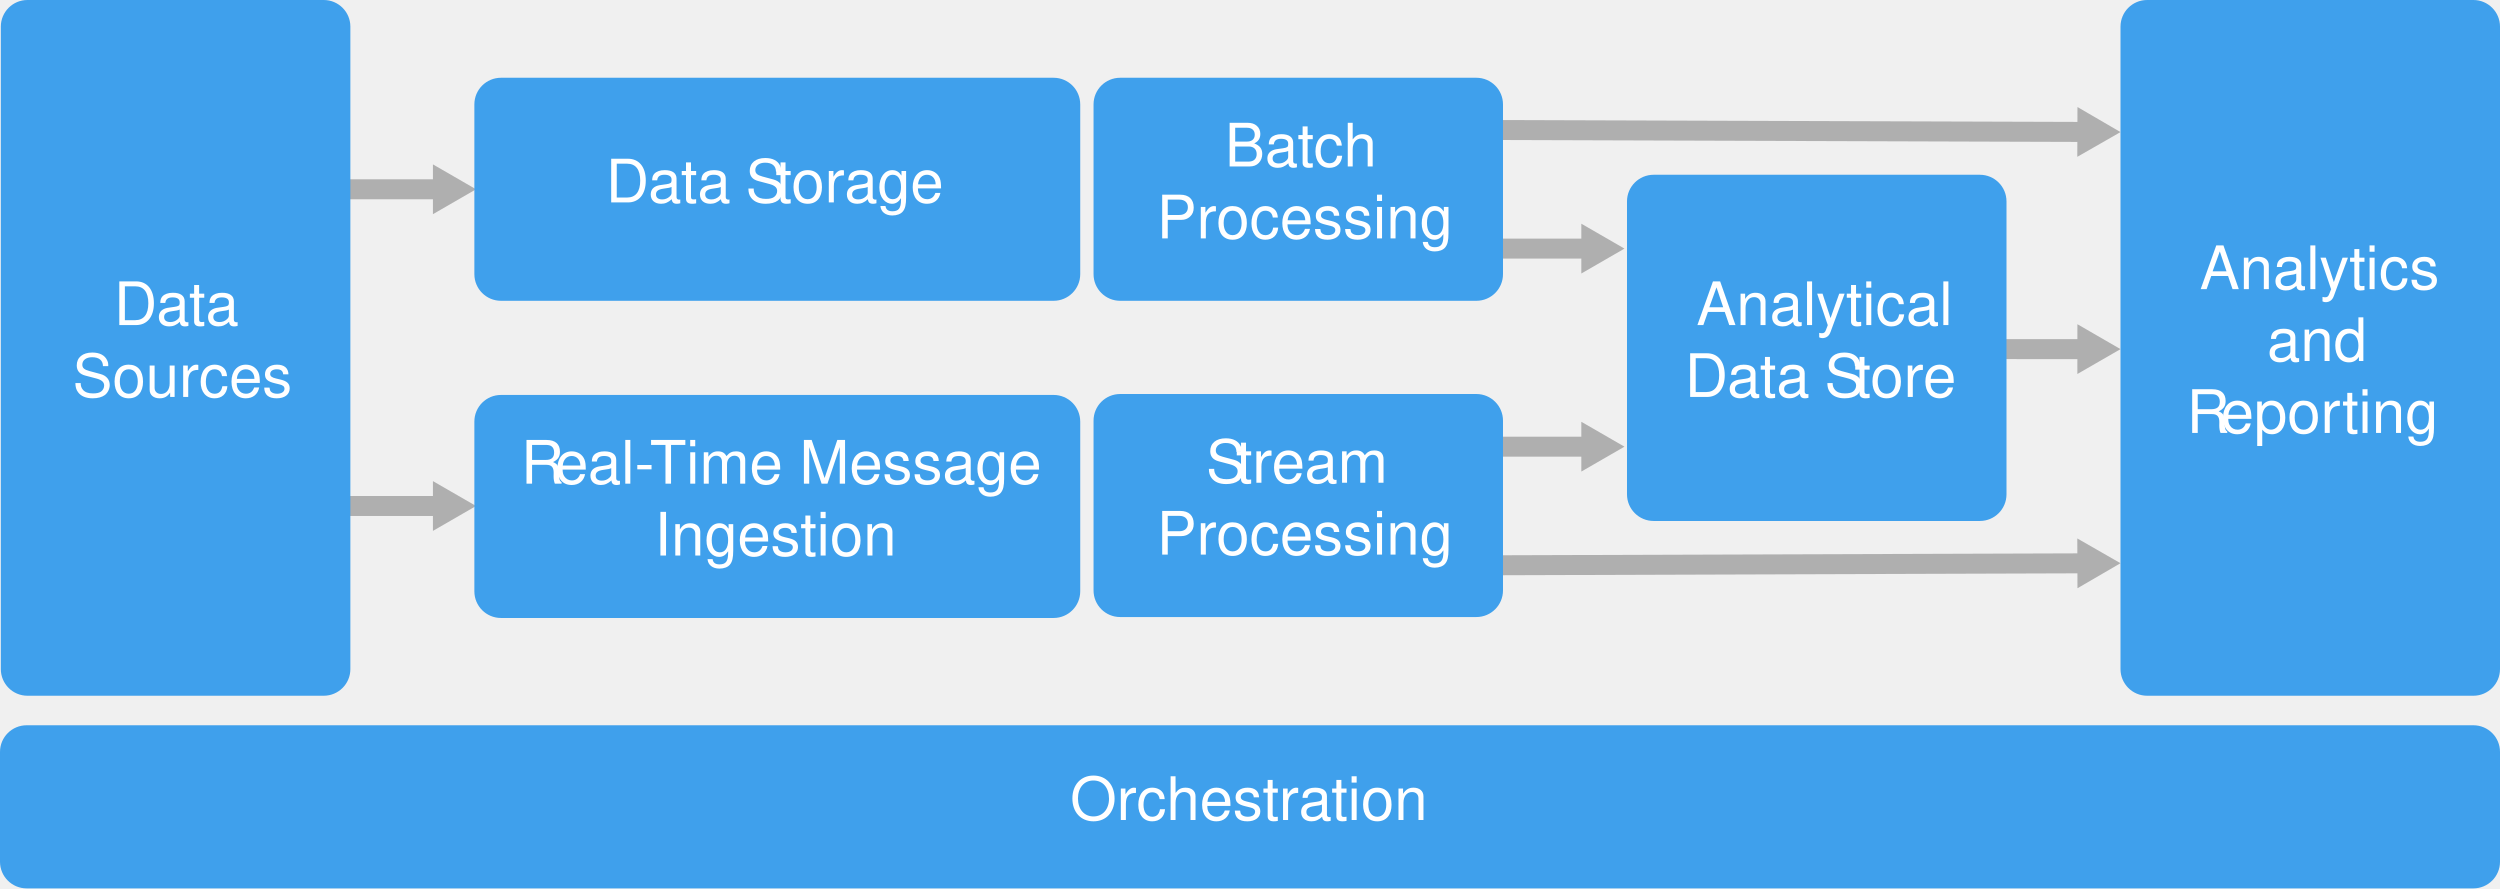
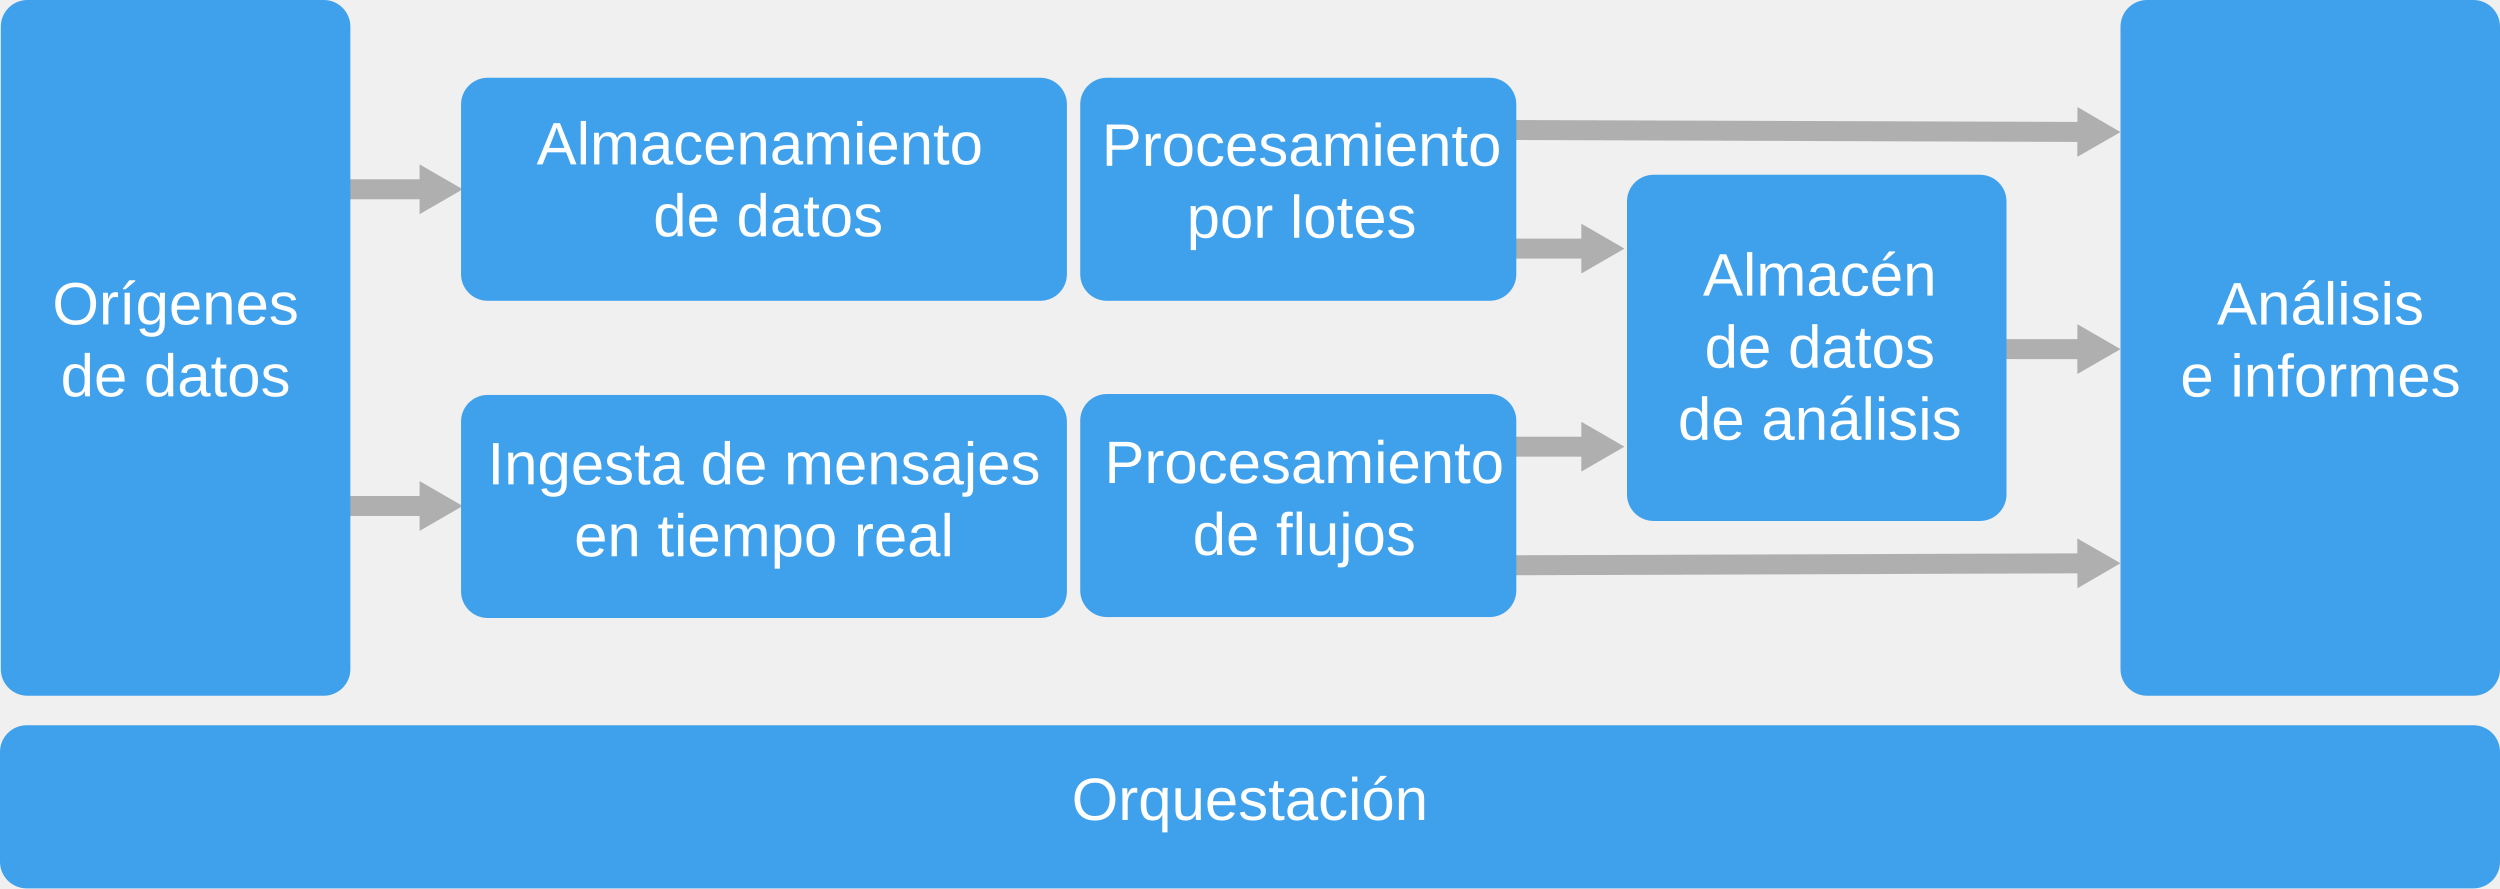
- <svg xmlns="http://www.w3.org/2000/svg" id="Layer_1" data-name="Layer 1" width="751" height="266.87" viewBox="0 0 751 266.87">
+ <svg xmlns="http://www.w3.org/2000/svg" viewBox="0 0 751 266.87">
  <defs>
-     <style>text{font-family:segoe-ui_normal,Segoe UI,Segoe,Segoe WP,Helvetica Neue,Helvetica,sans-serif;}.cls-1{fill:none;stroke:#afafaf;stroke-miterlimit:10;stroke-width:6px;}.cls-2{fill:#afafaf;}.cls-3{fill:#3fa0ec;}.cls-4{font-size:18px;fill:#fff;}.cls-5{letter-spacing:-0.03em;}.cls-6{letter-spacing:-0.03em;}</style>
+     <style>.cls-1{fill:none;stroke:#afafaf;stroke-miterlimit:10;stroke-width:6px;}.cls-2{fill:#afafaf;}.cls-3{fill:#3fa0ec;}.cls-4{font-size:18px;}.cls-4,.cls-5{fill:#fff;font-family:ArialMT, Arial;}.cls-5{font-size:18.04px;}</style>
  </defs>
-   <line class="cls-1" x1="102" y1="152" x2="132.24" y2="152" />
-   <polygon class="cls-2" points="130.05 159.48 143 152 130.05 144.52 130.05 159.48" />
-   <line class="cls-1" x1="105" y1="56.86" x2="132.24" y2="56.86" />
-   <polygon class="cls-2" points="130.05 64.34 143 56.86 130.05 49.38 130.05 64.34" />
-   <line class="cls-1" x1="596" y1="104.87" x2="626.23" y2="104.88" />
-   <polygon class="cls-2" points="624.04 112.35 637 104.88 624.05 97.39 624.04 112.35" />
-   <line class="cls-1" x1="446" y1="169.82" x2="626.24" y2="169.22" />
-   <polygon class="cls-2" points="624.07 176.71 637 169.19 624.02 161.75 624.07 176.71" />
-   <line class="cls-1" x1="451" y1="134.18" x2="477.22" y2="134.18" />
-   <polygon class="cls-2" points="475.03 141.66 487.99 134.18 475.03 126.7 475.03 141.66" />
-   <line class="cls-1" x1="446" y1="39.05" x2="626.24" y2="39.64" />
-   <polygon class="cls-2" points="624.02 47.11 637 39.68 624.07 32.15 624.02 47.11" />
-   <line class="cls-1" x1="451" y1="74.68" x2="477.22" y2="74.68" />
-   <polygon class="cls-2" points="475.03 82.16 487.99 74.68 475.03 67.2 475.03 82.16" />
-   <rect class="cls-3" x="142.5" y="118.64" width="182" height="67" rx="8" ry="8" />
-   <text class="cls-4" transform="translate(156.49 145.29)">
-     <tspan class="cls-5">R</tspan>
-     <tspan x="10.24" y="0">eal-Time Message</tspan>
-     <tspan x="40.1" y="21.6">Ingestion</tspan>
-   </text>
-   <rect class="cls-3" x="328.5" y="118.36" width="123" height="67" rx="8" ry="8" />
-   <text class="cls-4" transform="translate(362.29 145.01)">
-     <tspan class="cls-6">S</tspan>
-     <tspan x="8.98" y="0">tream</tspan>
-     <tspan x="-14.81" y="21.6">Processing</tspan>
-   </text>
-   <rect class="cls-3" x="328.5" y="23.36" width="123" height="67" rx="8" ry="8" />
-   <text class="cls-4" transform="translate(367.96 50.01)">Batch<tspan x="-20.48" y="21.6">Processing</tspan>
-   </text>
-   <rect class="cls-3" x="142.5" y="23.36" width="182" height="67" rx="8" ry="8" />
-   <text class="cls-4" transform="translate(181.99 60.81)">Data <tspan class="cls-6" x="41.97" y="0">S</tspan>
-     <tspan x="50.95" y="0">torage</tspan>
-   </text>
-   <rect class="cls-3" x="637" width="114" height="209" rx="8" ry="8" />
-   <text class="cls-4" transform="translate(660.78 86.85)">Analytics<tspan x="20.25" y="21.6">and</tspan>
-     <tspan class="cls-5" x="-3.92" y="43.2">R</tspan>
-     <tspan x="6.31" y="43.2">eporting</tspan>
-   </text>
-   <rect class="cls-3" x="0.25" width="105" height="209" rx="8" ry="8" />
-   <text class="cls-4" transform="translate(34.23 97.65)">Data<tspan x="-12.44" y="21.6">Sources</tspan>
-   </text>
-   <rect class="cls-3" y="217.87" width="751" height="49" rx="8" ry="8" />
-   <text class="cls-4" transform="translate(321.46 246.32)">Orchestration</text>
-   <rect class="cls-3" x="488.75" y="52.5" width="114" height="104" rx="8" ry="8" />
-   <text class="cls-4" transform="translate(509.59 97.65)">Analytical<tspan x="-3.48" y="21.6">Data </tspan>
-     <tspan class="cls-6" x="38.49" y="21.6">S</tspan>
-     <tspan x="47.47" y="21.6">tore</tspan>
-   </text>
+   <g id="Shapes">
+     <line class="cls-1" x1="102" y1="152" x2="128.24" y2="152" />
+     <polygon class="cls-2" points="126.05 159.48 139 152 126.05 144.52 126.05 159.48" />
+     <line class="cls-1" x1="105" y1="56.86" x2="128.24" y2="56.86" />
+     <polygon class="cls-2" points="126.05 64.34 139 56.86 126.05 49.38 126.05 64.34" />
+     <line class="cls-1" x1="596" y1="104.87" x2="626.23" y2="104.88" />
+     <polygon class="cls-2" points="624.04 112.35 637 104.88 624.05 97.39 624.04 112.35" />
+     <line class="cls-1" x1="450" y1="169.82" x2="626.24" y2="169.22" />
+     <polygon class="cls-2" points="624.07 176.71 637 169.19 624.02 161.75 624.07 176.71" />
+     <line class="cls-1" x1="455" y1="134.18" x2="477.22" y2="134.18" />
+     <polygon class="cls-2" points="475.03 141.66 487.99 134.18 475.03 126.7 475.03 141.66" />
+     <line class="cls-1" x1="450" y1="39.05" x2="626.24" y2="39.64" />
+     <polygon class="cls-2" points="624.02 47.11 637 39.68 624.07 32.15 624.02 47.11" />
+     <line class="cls-1" x1="455" y1="74.68" x2="477.22" y2="74.68" />
+     <polygon class="cls-2" points="475.03 82.16 487.99 74.68 475.03 67.2 475.03 82.16" />
+     <rect class="cls-3" x="138.5" y="118.64" width="182" height="67" rx="8" ry="8" />
+     <rect class="cls-3" x="324.5" y="118.36" width="131" height="67" rx="8" ry="8" />
+     <rect class="cls-3" x="324.5" y="23.36" width="131" height="67" rx="8" ry="8" />
+     <rect class="cls-3" x="138.5" y="23.36" width="182" height="67" rx="8" ry="8" />
+     <rect class="cls-3" x="637" width="114" height="209" rx="8" ry="8" />
+     <rect class="cls-3" x="0.25" width="105" height="209" rx="8" ry="8" />
+     <rect class="cls-3" y="217.87" width="751" height="49" rx="8" ry="8" />
+     <rect class="cls-3" x="488.75" y="52.5" width="114" height="104" rx="8" ry="8" />
+   </g>
+   <g id="txt">
+     <text class="cls-4" transform="translate(321.93 246.32)">Orquestación</text>
+     <text class="cls-5" transform="translate(511.56 88.8)">Almacén <tspan x="0.49" y="21.65">de datos </tspan>
+       <tspan x="-7.53" y="43.3">de análisis</tspan>
+     </text>
+     <text class="cls-5" transform="translate(666 97.48)">Análisis <tspan x="-11.03" y="21.65">e informes</tspan>
+     </text>
+     <text class="cls-4" transform="translate(330.97 49.81)">Procesamiento <tspan x="25.51" y="21.6">por lotes</tspan>
+     </text>
+     <text class="cls-4" transform="translate(331.77 145.12)">Procesamiento <tspan x="26.51" y="21.6">de flujos</tspan>
+     </text>
+     <text class="cls-4" transform="translate(146.45 145.5)">Ingesta de mensajes <tspan x="26.02" y="21.6">en tiempo real</tspan>
+     </text>
+     <text class="cls-4" transform="translate(161.22 49.38)">Almacenamiento <tspan x="35.01" y="21.6">de datos</tspan>
+     </text>
+     <text class="cls-4" transform="translate(15.73 97.45)">Orígenes <tspan x="2.49" y="21.6">de datos</tspan>
+     </text>
+   </g>
</svg>
